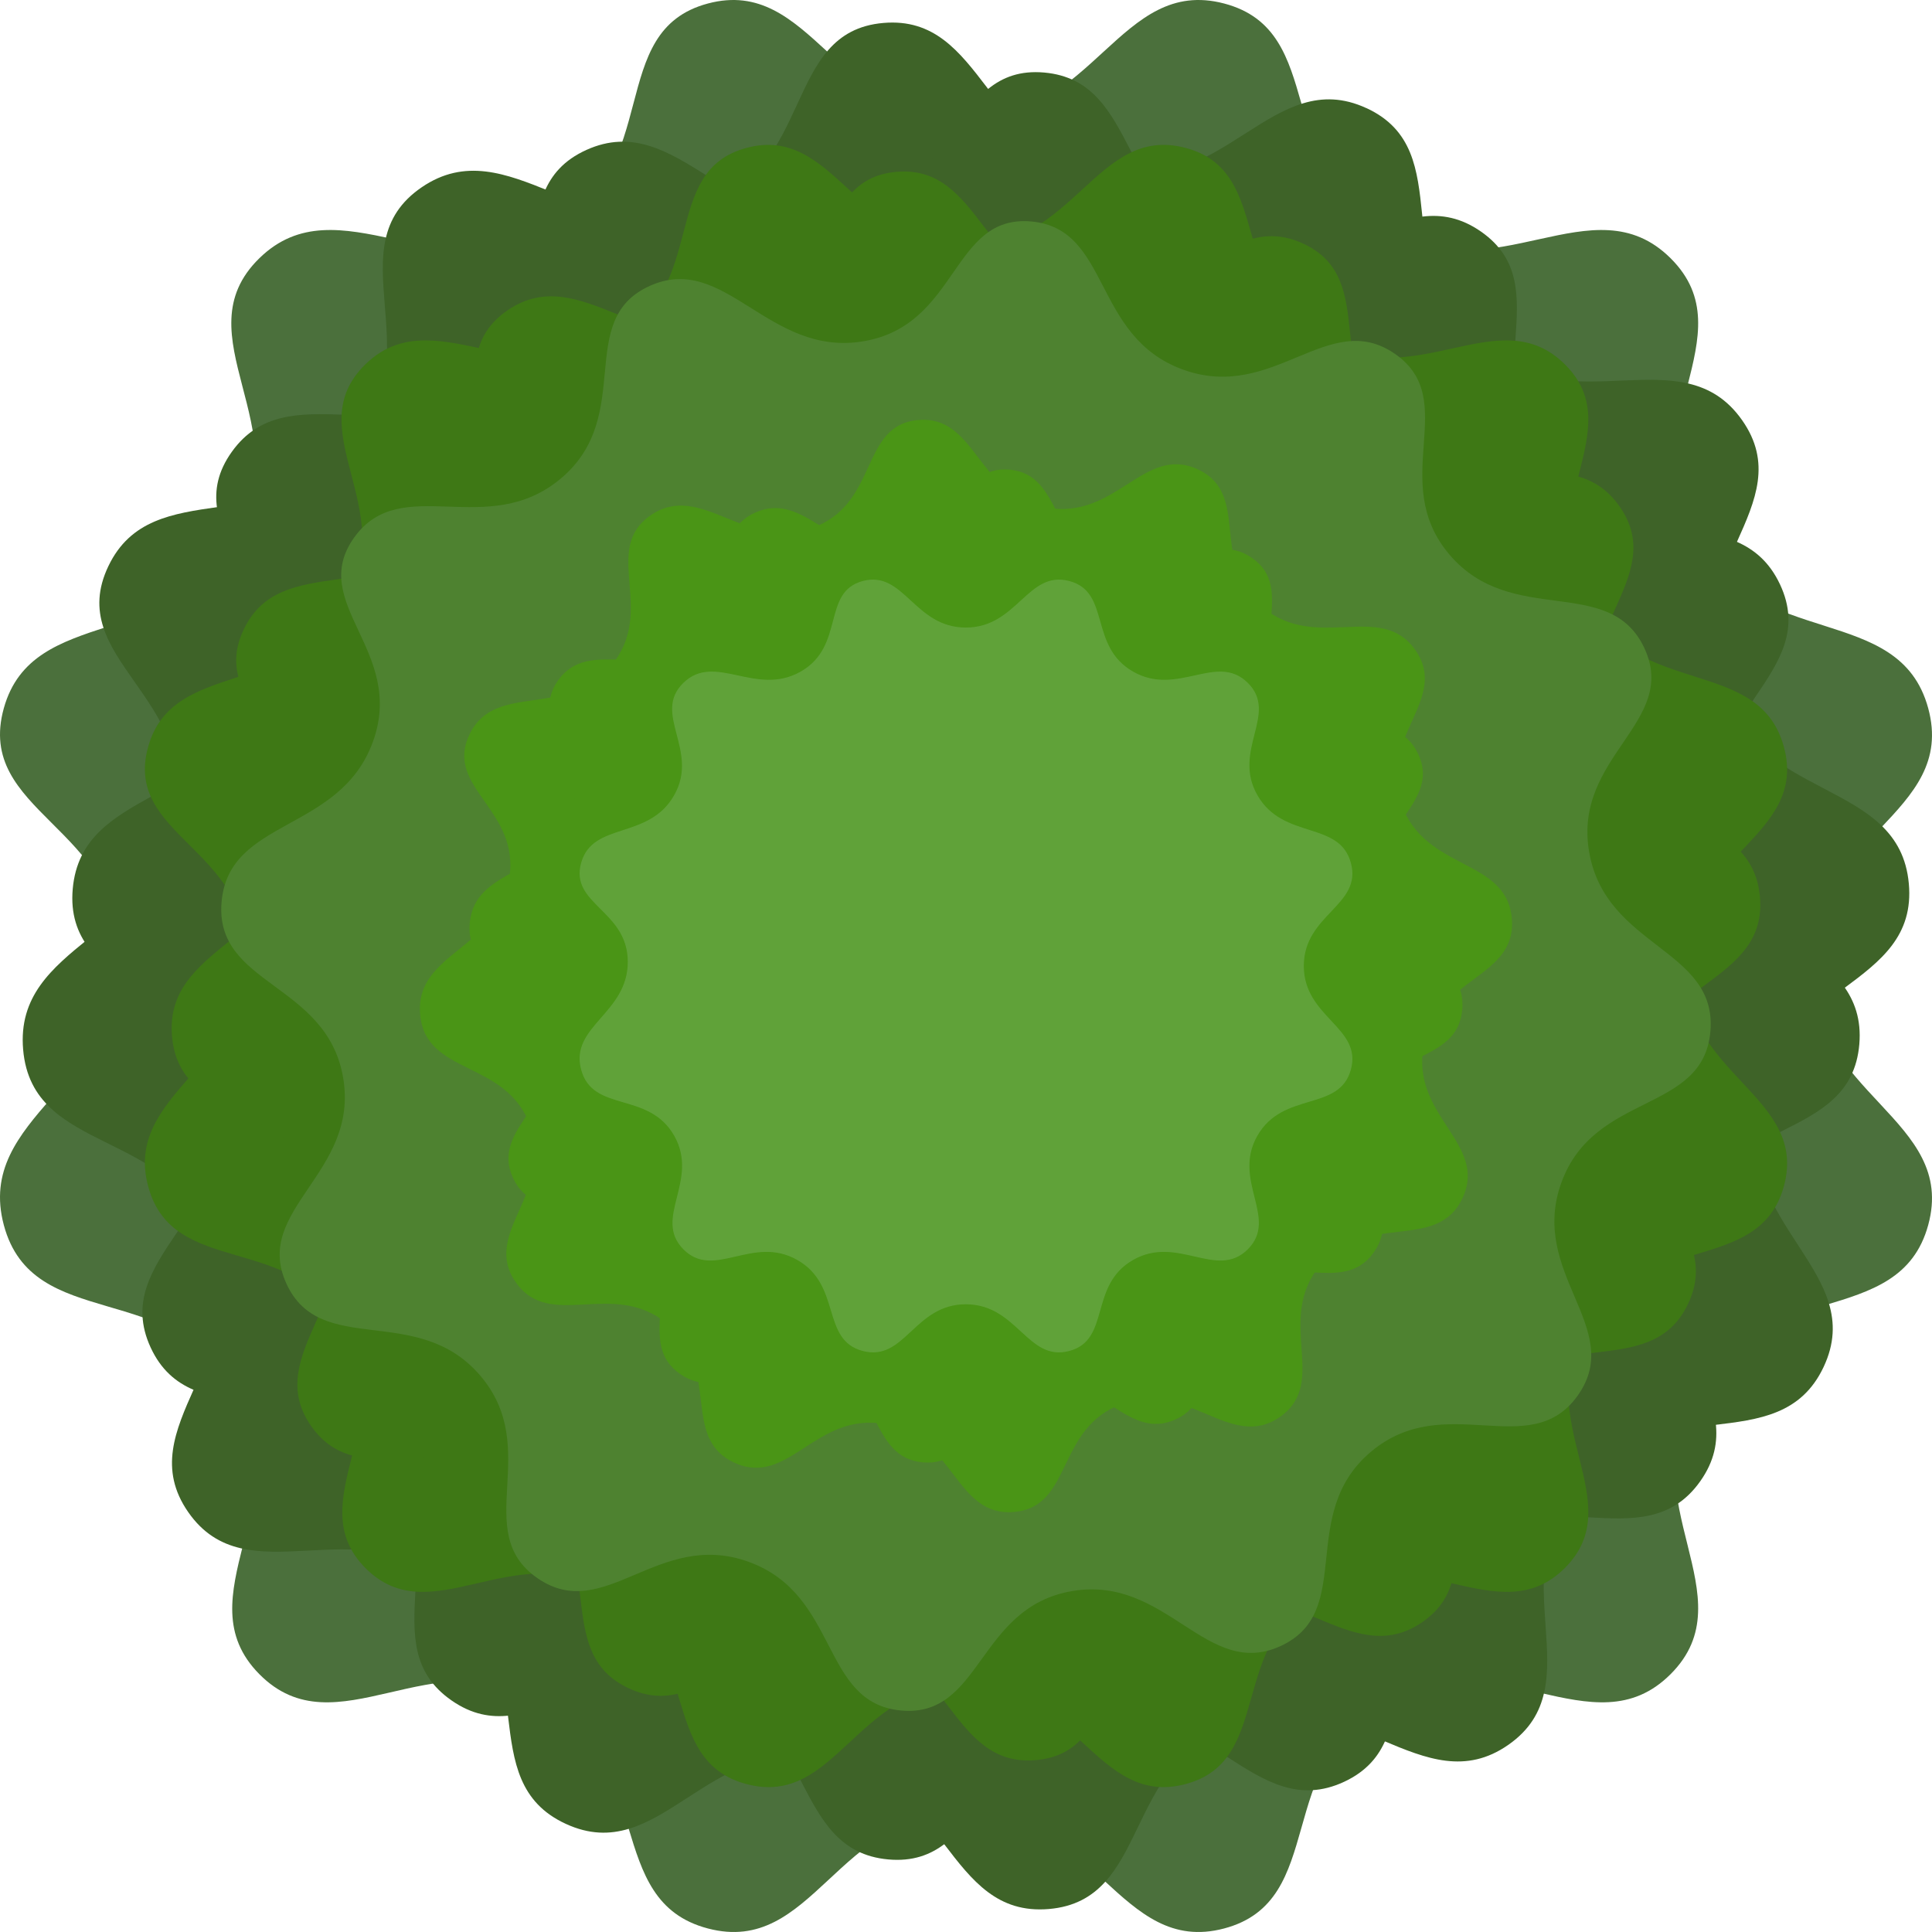
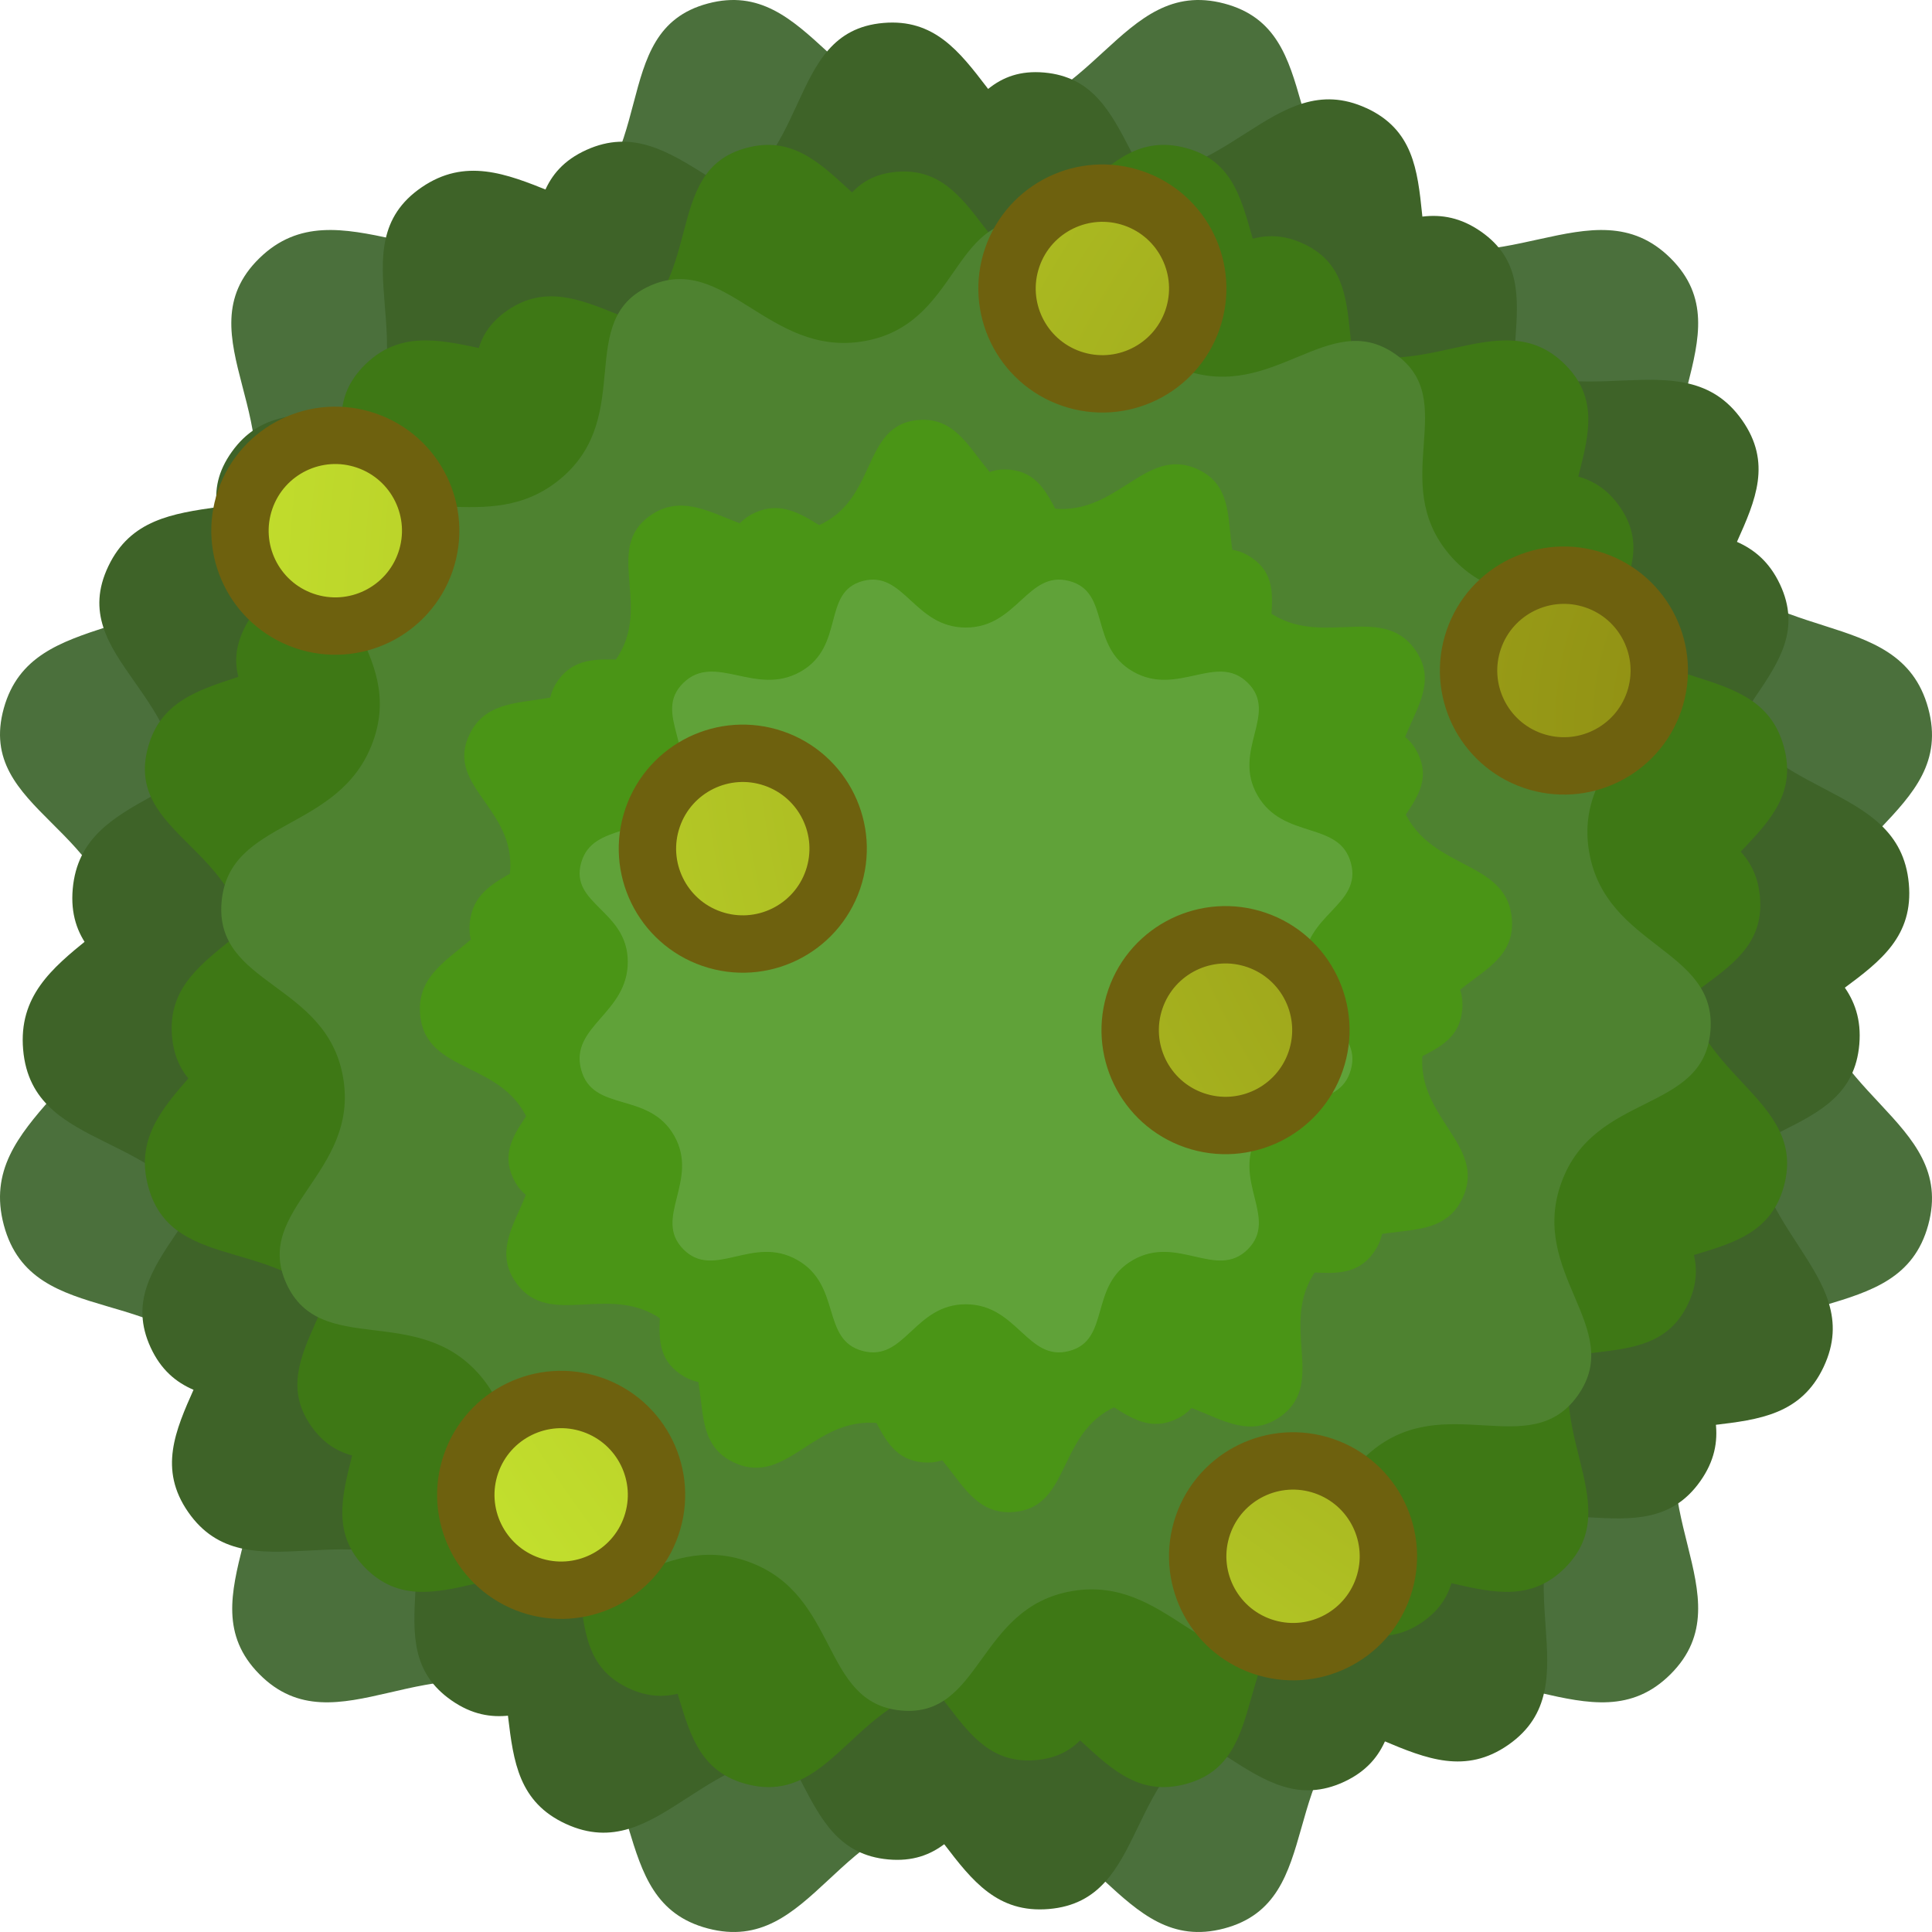
- <svg xmlns="http://www.w3.org/2000/svg" version="1.1" width="165" height="165" viewBox="0 0 165 165" xml:space="preserve" id="svg218">
-   <defs id="defs183" />
+ <svg xmlns="http://www.w3.org/2000/svg" xmlns:xlink="http://www.w3.org/1999/xlink" version="1.1" width="165" height="165" viewBox="0 0 165 165" xml:space="preserve" id="svg218">
+   <defs id="defs183">
+     <linearGradient id="linearGradient5">
+       <stop style="stop-color:#908f13;stop-opacity:1;" offset="0.122" id="stop4" />
+       <stop style="stop-color:#cdf033;stop-opacity:1;" offset="1" id="stop5" />
+     </linearGradient>
+     <linearGradient id="linearGradient2">
+       <stop style="stop-color:#176ed3;stop-opacity:1;" offset="0.02" id="stop1" />
+       <stop style="stop-color:#66aaf2;stop-opacity:1;" offset="1" id="stop2" />
+     </linearGradient>
+     <linearGradient xlink:href="#linearGradient2" id="linearGradient16" gradientUnits="userSpaceOnUse" gradientTransform="matrix(2.253755,1.0741268e-8,-1.0741269e-8,2.253755,-40.69266,121.6085)" x1="-32.133" y1="26.168" x2="-24.133" y2="26.168" />
+     <radialGradient xlink:href="#linearGradient5" id="radialGradient7" cx="64.408" cy="143.443" fx="64.408" fy="143.443" r="63.052" gradientTransform="matrix(2.502698,0.03433154,-0.03877277,2.826454,-162.2122,-229.5216)" gradientUnits="userSpaceOnUse" />
+   </defs>
  <g id="g30426-8-0" style="opacity:0.925" transform="matrix(2.2,0,0,2.2,10085.019,4403.298)">
    <g transform="matrix(0.1875,0,0,0.1875,-4546.599,-1963.999)" id="TUpbIBcTeAz7rDdmaMSty-1-6" style="opacity:1;fill:#3c642c;fill-opacity:1">
      <path style="opacity:1;fill:#3c642c;fill-opacity:1;fill-rule:nonzero;stroke:#000000;stroke-width:0;stroke-linecap:butt;stroke-linejoin:miter;stroke-miterlimit:4;stroke-dasharray:none;stroke-dashoffset:0" vector-effect="non-scaling-stroke" d="m 253.445,0.726 c 21.651,5.704 9.944,33.72 33.053,46.906 23.108,13.186 43.294,-10.159 59.381,5.836 16.087,15.996 -8.367,34.855 4.966,58.146 13.334,23.291 42.367,12.931 48.369,35.017 6.002,22.086 -24.362,26.577 -24.362,53.327 0,26.75 30.363,31.708 24.362,53.674 -6.002,21.966 -35.035,10.944 -48.369,34.19 -13.334,23.246 11.12,42.714 -4.966,58.795 -16.087,16.081 -36.273,-7.633 -59.381,5.53 -23.108,13.163 -11.402,41.384 -33.053,47.122 -21.651,5.738 -26.829,-24.169 -53.551,-24.169 -26.721,0 -31.522,29.907 -53.335,24.169 C 124.747,393.53 135.859,365.309 112.643,352.146 89.426,338.983 69.619,362.698 53.694,346.617 37.769,330.536 62.169,311.068 48.943,287.822 35.717,264.576 6.792,276.122 0.79,253.632 c -6.002,-22.49 24.146,-29.018 24.146,-55.769 0,-26.75 -30.147,-29.67 -24.146,-51.232 6.002,-21.562 34.927,-11.727 48.153,-35.017 13.226,-23.291 -11.61,-42.151 4.75,-58.146 16.361,-15.996 37.476,7.349 60.692,-5.836 23.216,-13.186 10.797,-41.203 32.174,-46.906 21.377,-5.704 26.614,24.092 53.335,24.092 26.722,0 31.9,-29.795 53.551,-24.092 z m -16.034,60.236 c -15.156,-3.992 -18.781,16.864 -37.486,16.864 -18.705,0 -22.37,-20.857 -37.335,-16.864 -14.964,3.992 -6.27,23.604 -22.522,32.834 -16.252,9.23 -31.032,-7.112 -42.484,4.085 -11.452,11.197 5.933,24.399 -3.325,40.702 -9.258,16.304 -29.506,9.418 -33.707,24.512 -4.201,15.094 16.902,17.138 16.902,35.863 0,18.725 -21.103,23.295 -16.902,39.038 4.201,15.743 24.449,7.661 33.707,23.933 9.258,16.272 -7.822,29.9 3.325,41.156 11.147,11.257 25.013,-5.343 41.264,3.871 16.252,9.214 8.473,28.969 23.742,32.986 15.269,4.017 18.629,-16.918 37.335,-16.918 18.705,0 22.33,20.935 37.486,16.918 15.156,-4.017 6.961,-23.771 23.137,-32.986 16.176,-9.214 30.306,7.386 41.567,-3.871 11.261,-11.257 -5.857,-24.884 3.476,-41.156 9.334,-16.272 29.657,-8.557 33.858,-23.933 4.201,-15.376 -17.053,-18.847 -17.053,-37.572 0,-18.725 21.254,-21.869 17.053,-37.329 -4.201,-15.46 -24.524,-8.209 -33.858,-24.512 -9.334,-16.304 7.784,-29.505 -3.476,-40.702 -11.261,-11.197 -25.391,5.145 -41.567,-4.085 -16.176,-9.23 -7.981,-28.842 -23.137,-32.834 z" stroke-linecap="round" id="path17029-1-7" transform="translate(-200,-200)" />
    </g>
    <path style="fill:#2e5617;fill-opacity:1;fill-rule:nonzero;stroke:#000000;stroke-width:0;stroke-linecap:butt;stroke-linejoin:miter;stroke-miterlimit:4;stroke-dasharray:none;stroke-dashoffset:0" vector-effect="non-scaling-stroke" d="m -4531.057,-1997.302 c -3.622,-1.67 -5.452,3.396 -10.139,2.57 -4.688,-0.827 -4.684,-6.215 -8.611,-5.876 -3.926,0.339 -2.614,5.638 -7.095,7.233 -4.481,1.595 -7.462,-3.153 -10.827,-0.854 -3.365,2.3 0.409,6.376 -2.632,10.053 -3.04,3.677 -7.81,1.056 -9.53,4.653 -1.72,3.597 3.478,5.042 2.651,9.734 -0.827,4.692 -6.318,4.905 -5.961,9.036 0.357,4.131 5.788,3 7.389,7.487 1.601,4.487 -3.281,7.147 -0.985,10.461 2.296,3.313 6.504,-0.234 10.17,2.793 3.665,3.027 0.843,7.634 4.492,9.315 3.649,1.681 5.416,-3.417 10.104,-2.59 4.687,0.827 4.671,6.233 8.646,5.896 3.975,-0.337 2.795,-5.649 7.256,-7.244 4.461,-1.594 7.268,3.19 10.588,0.867 3.319,-2.323 -0.368,-6.495 2.69,-10.16 3.058,-3.665 7.81,-0.834 9.542,-4.501 1.732,-3.668 -3.441,-5.476 -2.613,-10.169 0.827,-4.692 6.293,-4.541 5.923,-8.601 -0.37,-4.06 -5.783,-3.141 -7.402,-7.639 -1.619,-4.498 3.255,-7.05 0.927,-10.354 -2.327,-3.304 -6.59,0.167 -10.236,-2.861 -3.646,-3.028 -0.726,-7.58 -4.347,-9.251 z" stroke-linecap="round" id="path17032-8-2" />
    <g transform="matrix(0.1585354,0.05770217,-0.05776246,0.1587011,-4546.591,-1963.999)" id="DoV-uyDlkuLqFojr_yBQV-1-9" style="opacity:1;fill:#2e5617;fill-opacity:1">
      <path style="opacity:1;fill:#2e5617;fill-opacity:1;fill-rule:nonzero;stroke:#000000;stroke-width:0;stroke-linecap:butt;stroke-linejoin:miter;stroke-miterlimit:4;stroke-dasharray:none;stroke-dashoffset:0" vector-effect="non-scaling-stroke" transform="translate(9.1975e-6,1.45125e-5)" d="m 53.458,-199.114 c -21.656,-5.699 -26.836,24.072 -53.564,24.072 -26.728,0 -31.965,-29.771 -53.348,-24.072 -21.382,5.699 -8.959,33.693 -32.181,46.868 -23.222,13.175 -44.342,-10.151 -60.707,5.832 -16.365,15.983 8.477,34.827 -4.752,58.099 -13.229,23.272 -42.161,13.444 -48.164,34.989 -6.003,21.545 24.151,24.462 24.151,51.191 0,26.729 -30.155,33.252 -24.151,55.724 6.003,22.471 34.935,10.935 48.164,34.162 13.229,23.227 -11.177,42.679 4.752,58.747 15.929,16.068 35.741,-7.627 58.963,5.525 23.222,13.152 12.107,41.35 33.925,47.084 21.818,5.734 26.62,-24.149 53.348,-24.149 26.728,0 31.908,29.883 53.564,24.149 21.656,-5.734 9.947,-33.932 33.061,-47.084 23.114,-13.152 43.305,10.543 59.395,-5.525 16.091,-16.068 -8.369,-35.52 4.968,-58.747 13.337,-23.227 42.377,-12.214 48.38,-34.162 6.003,-21.948 -24.367,-26.902 -24.367,-53.631 0,-26.729 30.371,-31.216 24.367,-53.284 -6.003,-22.068 -35.043,-11.717 -48.38,-34.989 -13.337,-23.272 11.123,-42.117 -4.968,-58.099 -16.091,-15.983 -36.281,7.343 -59.395,-5.832 -23.114,-13.175 -11.405,-41.169 -33.061,-46.868 z" stroke-linecap="round" id="path17035-4-6" />
    </g>
    <g transform="matrix(0.1593371,0,0,0.1595036,-4546.599,-1963.999)" id="McesWKx5qywez6Zdlah17-1-3" style="opacity:1;fill:#2e6d02;fill-opacity:1">
      <path style="opacity:1;fill:#2e6d02;fill-opacity:1;fill-rule:nonzero;stroke:#000000;stroke-width:0;stroke-linecap:butt;stroke-linejoin:miter;stroke-miterlimit:4;stroke-dasharray:none;stroke-dashoffset:0" vector-effect="non-scaling-stroke" transform="translate(9.1975e-6,1.45125e-5)" d="m 53.458,-199.114 c -21.656,-5.699 -26.836,24.072 -53.564,24.072 -26.728,0 -31.965,-29.771 -53.348,-24.072 -21.382,5.699 -8.959,33.693 -32.181,46.868 -23.222,13.175 -44.342,-10.151 -60.707,5.832 -16.365,15.983 8.477,34.827 -4.752,58.099 -13.229,23.272 -42.161,13.444 -48.164,34.989 -6.003,21.545 24.151,24.462 24.151,51.191 0,26.729 -30.155,33.252 -24.151,55.724 6.003,22.471 34.935,10.935 48.164,34.162 13.229,23.227 -11.177,42.679 4.752,58.747 15.929,16.068 35.741,-7.627 58.963,5.525 23.222,13.152 12.107,41.35 33.925,47.084 21.818,5.734 26.62,-24.149 53.348,-24.149 26.728,0 31.908,29.883 53.564,24.149 21.656,-5.734 9.947,-33.932 33.061,-47.084 23.114,-13.152 43.305,10.543 59.395,-5.525 16.091,-16.068 -8.369,-35.52 4.968,-58.747 13.337,-23.227 42.377,-12.214 48.38,-34.162 6.003,-21.948 -24.367,-26.902 -24.367,-53.631 0,-26.729 30.371,-31.216 24.367,-53.284 -6.003,-22.068 -35.043,-11.717 -48.38,-34.989 -13.337,-23.272 11.123,-42.117 -4.968,-58.099 -16.091,-15.983 -36.281,7.343 -59.395,-5.832 -23.114,-13.175 -11.405,-41.169 -33.061,-46.868 z" stroke-linecap="round" id="path17038-9-3" />
    </g>
    <g transform="matrix(0.147686,0.02604103,-0.02606824,0.1478403,-4546.597,-1963.999)" id="S177hH-ZuUor6YhRJ3Dzy-3-6" style="opacity:1;fill:#2e6d02;fill-opacity:1">
      <path style="opacity:1;fill:#2e6d02;fill-opacity:1;fill-rule:nonzero;stroke:#000000;stroke-width:0;stroke-linecap:butt;stroke-linejoin:miter;stroke-miterlimit:4;stroke-dasharray:none;stroke-dashoffset:0" vector-effect="non-scaling-stroke" transform="translate(9.1975e-6,1.45125e-5)" d="m 53.458,-199.114 c -21.656,-5.699 -26.836,24.072 -53.564,24.072 -26.728,0 -31.965,-29.771 -53.348,-24.072 -21.382,5.699 -8.959,33.693 -32.181,46.868 -23.222,13.175 -44.342,-10.151 -60.707,5.832 -16.365,15.983 8.477,34.827 -4.752,58.099 -13.229,23.272 -42.161,13.444 -48.164,34.989 -6.003,21.545 24.151,24.462 24.151,51.191 0,26.729 -30.155,33.252 -24.151,55.724 6.003,22.471 34.935,10.935 48.164,34.162 13.229,23.227 -11.177,42.679 4.752,58.747 15.929,16.068 35.741,-7.627 58.963,5.525 23.222,13.152 12.107,41.35 33.925,47.084 21.818,5.734 26.62,-24.149 53.348,-24.149 26.728,0 31.908,29.883 53.564,24.149 21.656,-5.734 9.947,-33.932 33.061,-47.084 23.114,-13.152 43.305,10.543 59.395,-5.525 16.091,-16.068 -8.369,-35.52 4.968,-58.747 13.337,-23.227 42.377,-12.214 48.38,-34.162 6.003,-21.948 -24.367,-26.902 -24.367,-53.631 0,-26.729 30.371,-31.216 24.367,-53.284 -6.003,-22.068 -35.043,-11.717 -48.38,-34.989 -13.337,-23.272 11.123,-42.117 -4.968,-58.099 -16.091,-15.983 -36.281,7.343 -59.395,-5.832 -23.114,-13.175 -11.405,-41.169 -33.061,-46.868 z" stroke-linecap="round" id="path17041-4-6" />
    </g>
    <g transform="matrix(0.1321129,0.04808514,-0.04813538,0.1322509,-4546.593,-1963.999)" id="Ry_hy_izT_Tv2GBtfh1VD-4-3" style="opacity:1;fill:#40781f;fill-opacity:1">
      <path style="opacity:1;fill:#40781f;fill-opacity:1;fill-rule:nonzero;stroke:#000000;stroke-width:0;stroke-linecap:butt;stroke-linejoin:miter;stroke-miterlimit:4;stroke-dasharray:none;stroke-dashoffset:0" vector-effect="non-scaling-stroke" transform="translate(9.1975e-6,1.45125e-5)" d="m 53.458,-199.114 c -21.656,-5.699 -26.836,24.072 -53.564,24.072 -26.728,0 -31.965,-29.771 -53.348,-24.072 -21.382,5.699 -8.959,33.693 -32.181,46.868 -23.222,13.175 -44.342,-10.151 -60.707,5.832 -16.365,15.983 8.477,34.827 -4.752,58.099 -13.229,23.272 -42.161,13.444 -48.164,34.989 -6.003,21.545 24.151,24.462 24.151,51.191 0,26.729 -30.155,33.252 -24.151,55.724 6.003,22.471 34.935,10.935 48.164,34.162 13.229,23.227 -11.177,42.679 4.752,58.747 15.929,16.068 35.741,-7.627 58.963,5.525 23.222,13.152 12.107,41.35 33.925,47.084 21.818,5.734 26.62,-24.149 53.348,-24.149 26.728,0 31.908,29.883 53.564,24.149 21.656,-5.734 9.947,-33.932 33.061,-47.084 23.114,-13.152 43.305,10.543 59.395,-5.525 16.091,-16.068 -8.369,-35.52 4.968,-58.747 13.337,-23.227 42.377,-12.214 48.38,-34.162 6.003,-21.948 -24.367,-26.902 -24.367,-53.631 0,-26.729 30.371,-31.216 24.367,-53.284 -6.003,-22.068 -35.043,-11.717 -48.38,-34.989 -13.337,-23.272 11.123,-42.117 -4.968,-58.099 -16.091,-15.983 -36.281,7.343 -59.395,-5.832 -23.114,-13.175 -11.405,-41.169 -33.061,-46.868 z" stroke-linecap="round" id="path17044-26-0" />
    </g>
    <g transform="matrix(0.1015342,0.01790321,-0.01792192,0.1016402,-4546.598,-1963.999)" id="IJitezga8s3hNOGtiVHin-5-9" style="opacity:1;fill:#3b8c03;fill-opacity:1">
      <path style="opacity:1;fill:#3b8c03;fill-opacity:1;fill-rule:nonzero;stroke:#000000;stroke-width:0;stroke-linecap:butt;stroke-linejoin:miter;stroke-miterlimit:4;stroke-dasharray:none;stroke-dashoffset:0" vector-effect="non-scaling-stroke" transform="translate(9.1975e-6,1.45125e-5)" d="m 53.458,-199.114 c -21.656,-5.699 -26.836,24.072 -53.564,24.072 -26.728,0 -31.965,-29.771 -53.348,-24.072 -21.382,5.699 -8.959,33.693 -32.181,46.868 -23.222,13.175 -44.342,-10.151 -60.707,5.832 -16.365,15.983 8.477,34.827 -4.752,58.099 -13.229,23.272 -42.161,13.444 -48.164,34.989 -6.003,21.545 24.151,24.462 24.151,51.191 0,26.729 -30.155,33.252 -24.151,55.724 6.003,22.471 34.935,10.935 48.164,34.162 13.229,23.227 -11.177,42.679 4.752,58.747 15.929,16.068 35.741,-7.627 58.963,5.525 23.222,13.152 12.107,41.35 33.925,47.084 21.818,5.734 26.62,-24.149 53.348,-24.149 26.728,0 31.908,29.883 53.564,24.149 21.656,-5.734 9.947,-33.932 33.061,-47.084 23.114,-13.152 43.305,10.543 59.395,-5.525 16.091,-16.068 -8.369,-35.52 4.968,-58.747 13.337,-23.227 42.377,-12.214 48.38,-34.162 6.003,-21.948 -24.367,-26.902 -24.367,-53.631 0,-26.729 30.371,-31.216 24.367,-53.284 -6.003,-22.068 -35.043,-11.717 -48.38,-34.989 -13.337,-23.272 11.123,-42.117 -4.968,-58.099 -16.091,-15.983 -36.281,7.343 -59.395,-5.832 -23.114,-13.175 -11.405,-41.169 -33.061,-46.868 z" stroke-linecap="round" id="path17050-0-7" />
    </g>
    <g transform="matrix(0.08807523,0.03205676,-0.03209026,0.08816726,-4546.595,-1963.999)" id="1kFcPA1HgaNGKUZejsU0X-3-2" style="opacity:1;fill:#3b8c03;fill-opacity:1">
      <path style="opacity:1;fill:#3b8c03;fill-opacity:1;fill-rule:nonzero;stroke:#000000;stroke-width:0;stroke-linecap:butt;stroke-linejoin:miter;stroke-miterlimit:4;stroke-dasharray:none;stroke-dashoffset:0" vector-effect="non-scaling-stroke" transform="translate(9.1975e-6,1.45125e-5)" d="m 53.458,-199.114 c -21.656,-5.699 -26.836,24.072 -53.564,24.072 -26.728,0 -31.965,-29.771 -53.348,-24.072 -21.382,5.699 -8.959,33.693 -32.181,46.868 -23.222,13.175 -44.342,-10.151 -60.707,5.832 -16.365,15.983 8.477,34.827 -4.752,58.099 -13.229,23.272 -42.161,13.444 -48.164,34.989 -6.003,21.545 24.151,24.462 24.151,51.191 0,26.729 -30.155,33.252 -24.151,55.724 6.003,22.471 34.935,10.935 48.164,34.162 13.229,23.227 -11.177,42.679 4.752,58.747 15.929,16.068 35.741,-7.627 58.963,5.525 23.222,13.152 12.107,41.35 33.925,47.084 21.818,5.734 26.62,-24.149 53.348,-24.149 26.728,0 31.908,29.883 53.564,24.149 21.656,-5.734 9.947,-33.932 33.061,-47.084 23.114,-13.152 43.305,10.543 59.395,-5.525 16.091,-16.068 -8.369,-35.52 4.968,-58.747 13.337,-23.227 42.377,-12.214 48.38,-34.162 6.003,-21.948 -24.367,-26.902 -24.367,-53.631 0,-26.729 30.371,-31.216 24.367,-53.284 -6.003,-22.068 -35.043,-11.717 -48.38,-34.989 -13.337,-23.272 11.123,-42.117 -4.968,-58.099 -16.091,-15.983 -36.281,7.343 -59.395,-5.832 -23.114,-13.175 -11.405,-41.169 -33.061,-46.868 z" stroke-linecap="round" id="path17053-7-2" />
    </g>
    <g transform="matrix(0.07498216,0,0,0.07506051,-4546.599,-1963.999)" id="eX7Qo5fc4ojT76FNSfMPg-4-2" style="opacity:1;fill:#539b29;fill-opacity:1">
      <path style="opacity:1;fill:#539b29;fill-opacity:1;fill-rule:nonzero;stroke:#000000;stroke-width:0;stroke-linecap:butt;stroke-linejoin:miter;stroke-miterlimit:4;stroke-dasharray:none;stroke-dashoffset:0" vector-effect="non-scaling-stroke" transform="translate(9.1975e-6,1.45125e-5)" d="m 53.458,-199.114 c -21.656,-5.699 -26.836,24.072 -53.564,24.072 -26.728,0 -31.965,-29.771 -53.348,-24.072 -21.382,5.699 -8.959,33.693 -32.181,46.868 -23.222,13.175 -44.342,-10.151 -60.707,5.832 -16.365,15.983 8.477,34.827 -4.752,58.099 -13.229,23.272 -42.161,13.444 -48.164,34.989 -6.003,21.545 24.151,24.462 24.151,51.191 0,26.729 -30.155,33.252 -24.151,55.724 6.003,22.471 34.935,10.935 48.164,34.162 13.229,23.227 -11.177,42.679 4.752,58.747 15.929,16.068 35.741,-7.627 58.963,5.525 23.222,13.152 12.107,41.35 33.925,47.084 21.818,5.734 26.62,-24.149 53.348,-24.149 26.728,0 31.908,29.883 53.564,24.149 21.656,-5.734 9.947,-33.932 33.061,-47.084 23.114,-13.152 43.305,10.543 59.395,-5.525 16.091,-16.068 -8.369,-35.52 4.968,-58.747 13.337,-23.227 42.377,-12.214 48.38,-34.162 6.003,-21.948 -24.367,-26.902 -24.367,-53.631 0,-26.729 30.371,-31.216 24.367,-53.284 -6.003,-22.068 -35.043,-11.717 -48.38,-34.989 -13.337,-23.272 11.123,-42.117 -4.968,-58.099 -16.091,-15.983 -36.281,7.343 -59.395,-5.832 -23.114,-13.175 -11.405,-41.169 -33.061,-46.868 z" stroke-linecap="round" id="path17056-5-4" />
    </g>
  </g>
+   <g id="g1" style="fill:url(#radialGradient7);fill-opacity:1;stroke:#6e610e;stroke-opacity:1;stroke-width:4.9;stroke-dasharray:none">
+     <ellipse style="fill-opacity:1;stroke-width:4.9;stroke-dasharray:none;fill:url(#radialGradient7);stroke:#6e610e;stroke-opacity:1" id="path427-22-7-1-7-8-4" cx="7.359" cy="97.04" transform="matrix(0.3255325,-0.9455309,0.9455063,0.3256039,0,0)" rx="8.143" ry="8.142" />
+     <ellipse style="fill-opacity:1;stroke-width:4.9;stroke-dasharray:none;fill:url(#radialGradient7);stroke:#6e610e;stroke-opacity:1" id="path427-22-7-1-7-8-4-9" cx="-10.657" cy="144.932" transform="matrix(0.3255325,-0.9455309,0.9455063,0.3256039,0,0)" rx="8.143" ry="8.142" />
+     <ellipse style="fill-opacity:1;stroke-width:4.9;stroke-dasharray:none;fill:url(#radialGradient7);stroke:#6e610e;stroke-opacity:1" id="path427-22-7-1-7-8-4-3" cx="-49.104" cy="127.603" transform="matrix(0.3255325,-0.9455309,0.9455063,0.3256039,0,0)" rx="8.143" ry="8.142" />
+     <ellipse style="fill-opacity:1;stroke-width:4.9;stroke-dasharray:none;fill:url(#radialGradient7);stroke:#6e610e;stroke-opacity:1" id="path427-22-7-1-7-8-4-8" cx="-47.874" cy="83.576" transform="matrix(0.3255325,-0.9455309,0.9455063,0.3256039,0,0)" rx="8.143" ry="8.142" />
+     <ellipse style="fill-opacity:1;stroke-width:4.9;stroke-dasharray:none;fill:url(#radialGradient7);stroke:#6e610e;stroke-opacity:1" id="path427-22-7-1-7-8-4-5" cx="-33.53" cy="41.832" transform="matrix(0.3255325,-0.9455309,0.9455063,0.3256039,0,0)" rx="8.143" ry="8.142" />
+     <ellipse style="fill-opacity:1;stroke-width:4.9;stroke-dasharray:none;fill:url(#radialGradient7);stroke:#6e610e;stroke-opacity:1" id="path427-22-7-1-7-8-4-1" cx="-105.105" cy="86.874" transform="matrix(0.3255325,-0.9455309,0.9455063,0.3256039,0,0)" rx="8.143" ry="8.142" />
+     <ellipse style="fill-opacity:1;stroke-width:4.9;stroke-dasharray:none;fill:url(#radialGradient7);stroke:#6e610e;stroke-opacity:1" id="path427-22-7-1-7-8-4-4" cx="-89.713" cy="147.683" transform="matrix(0.3255325,-0.9455309,0.9455063,0.3256039,0,0)" rx="8.143" ry="8.142" />
+   </g>
</svg>
